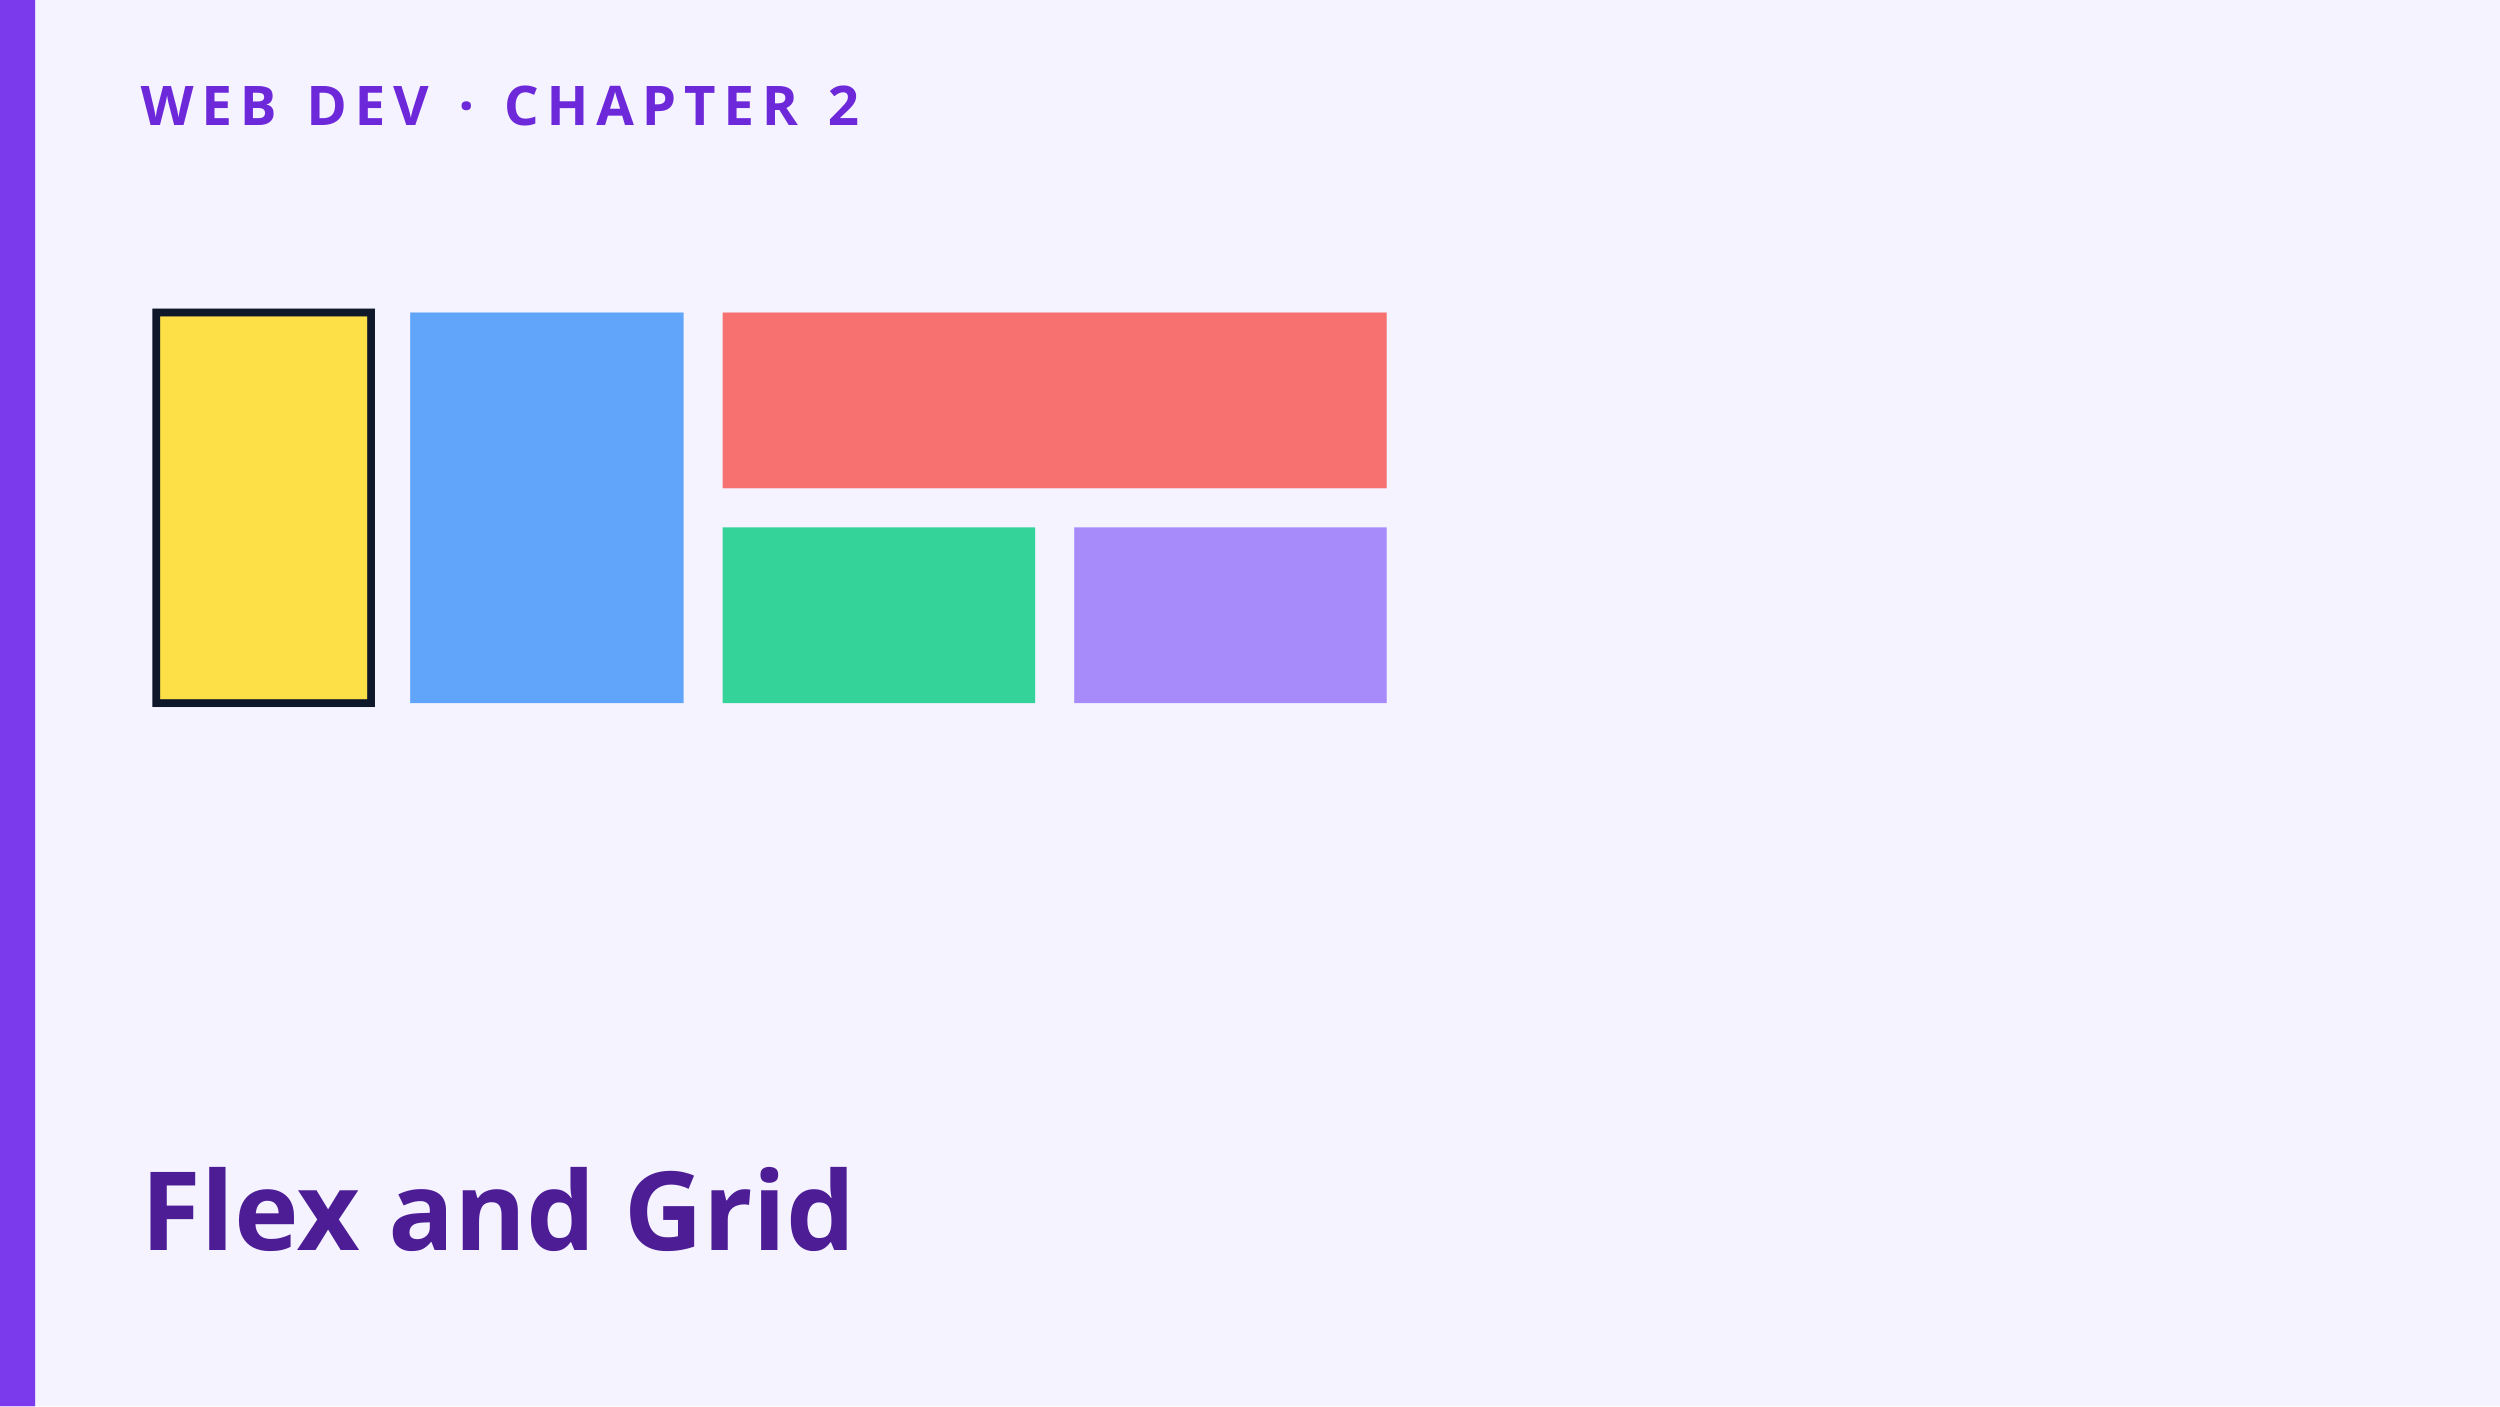
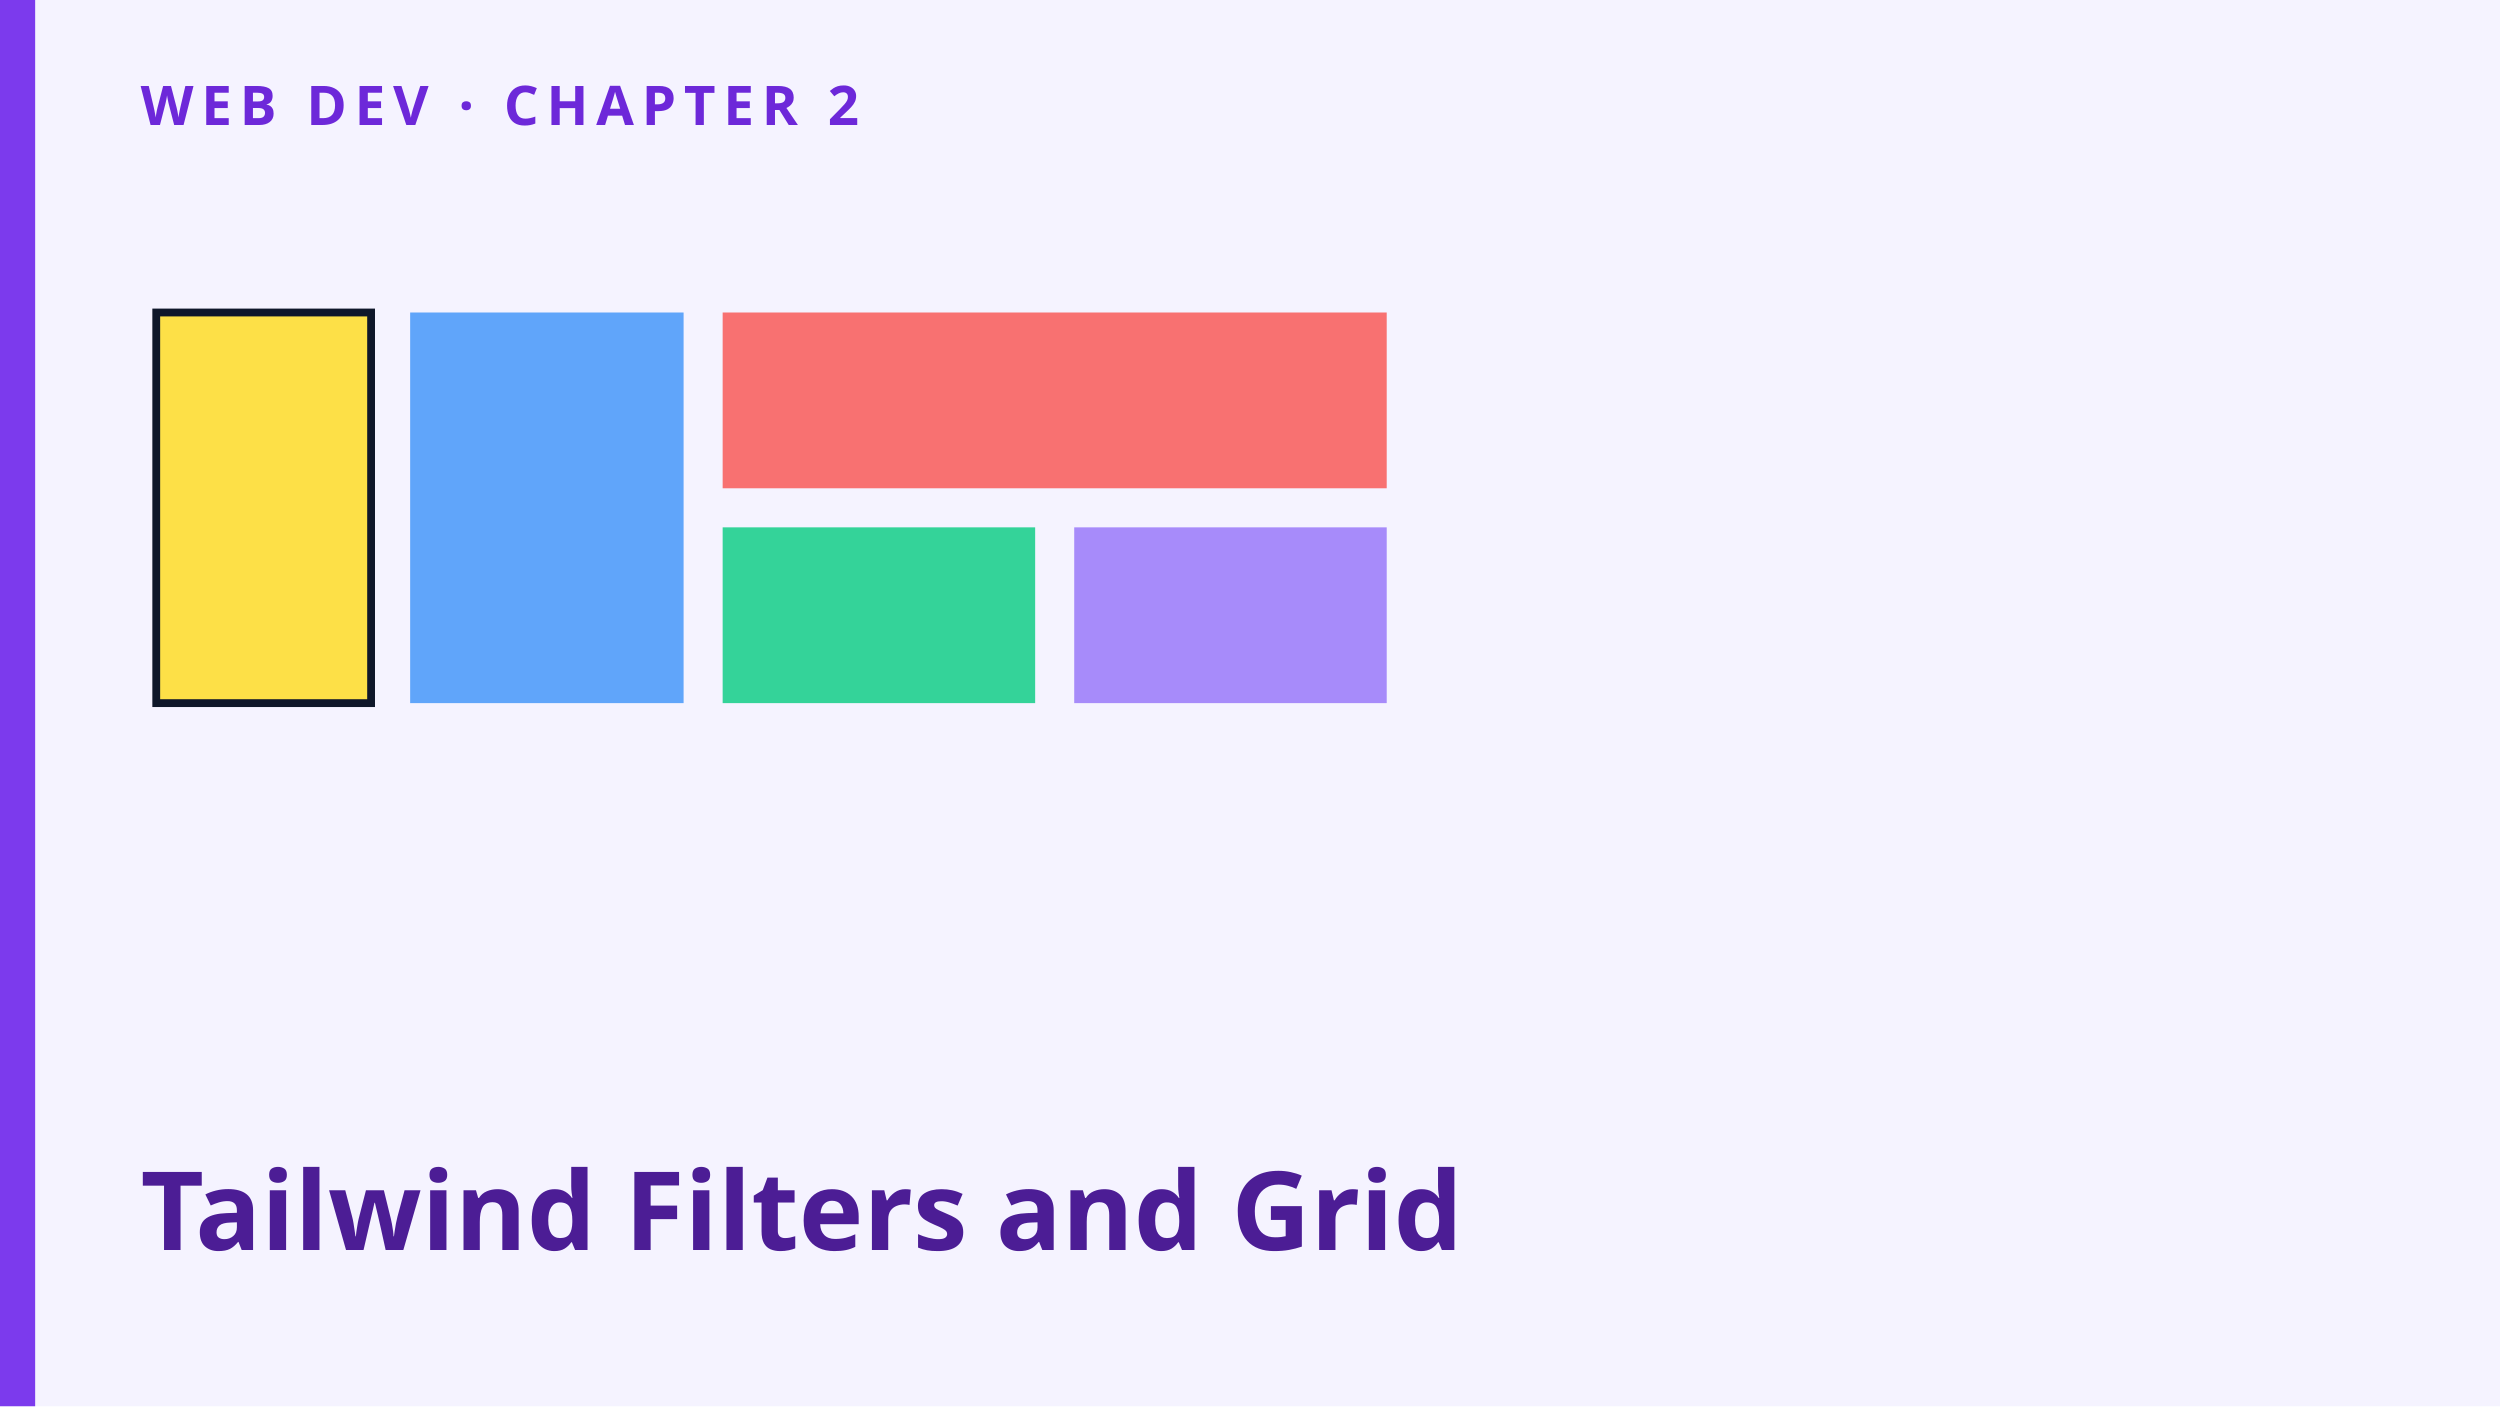
<svg xmlns="http://www.w3.org/2000/svg" viewBox="0 0 1280 720" role="img" aria-labelledby="title">
  <rect width="1280" height="720" fill="#F5F3FF" />
  <rect x="0" y="0" width="18" height="720" fill="#7C3AED" />
  <text x="72" y="64" fill="#6D28D9" font-family="ui-sans-serif, system-ui, sans-serif" font-size="28" font-weight="700" letter-spacing="4">WEB DEV · CHAPTER 2</text>
  <rect x="80" y="160" width="110" height="200" fill="#FDE047" stroke="#0F172A" stroke-width="4" />
  <rect x="210" y="160" width="140" height="200" fill="#60A5FA" />
  <rect x="370" y="160" width="340" height="90" fill="#F87171" />
  <rect x="370" y="270" width="160" height="90" fill="#34D399" />
  <rect x="550" y="270" width="160" height="90" fill="#A78BFA" />
-   <text x="72" y="640" fill="#4C1D95" font-family="ui-sans-serif, system-ui, sans-serif" font-size="56" font-weight="800">Flex and Grid</text>
+   <text x="72" y="640" fill="#4C1D95" font-family="ui-sans-serif, system-ui, sans-serif" font-size="56" font-weight="800">Tailwind Filters and Grid</text>
</svg>
